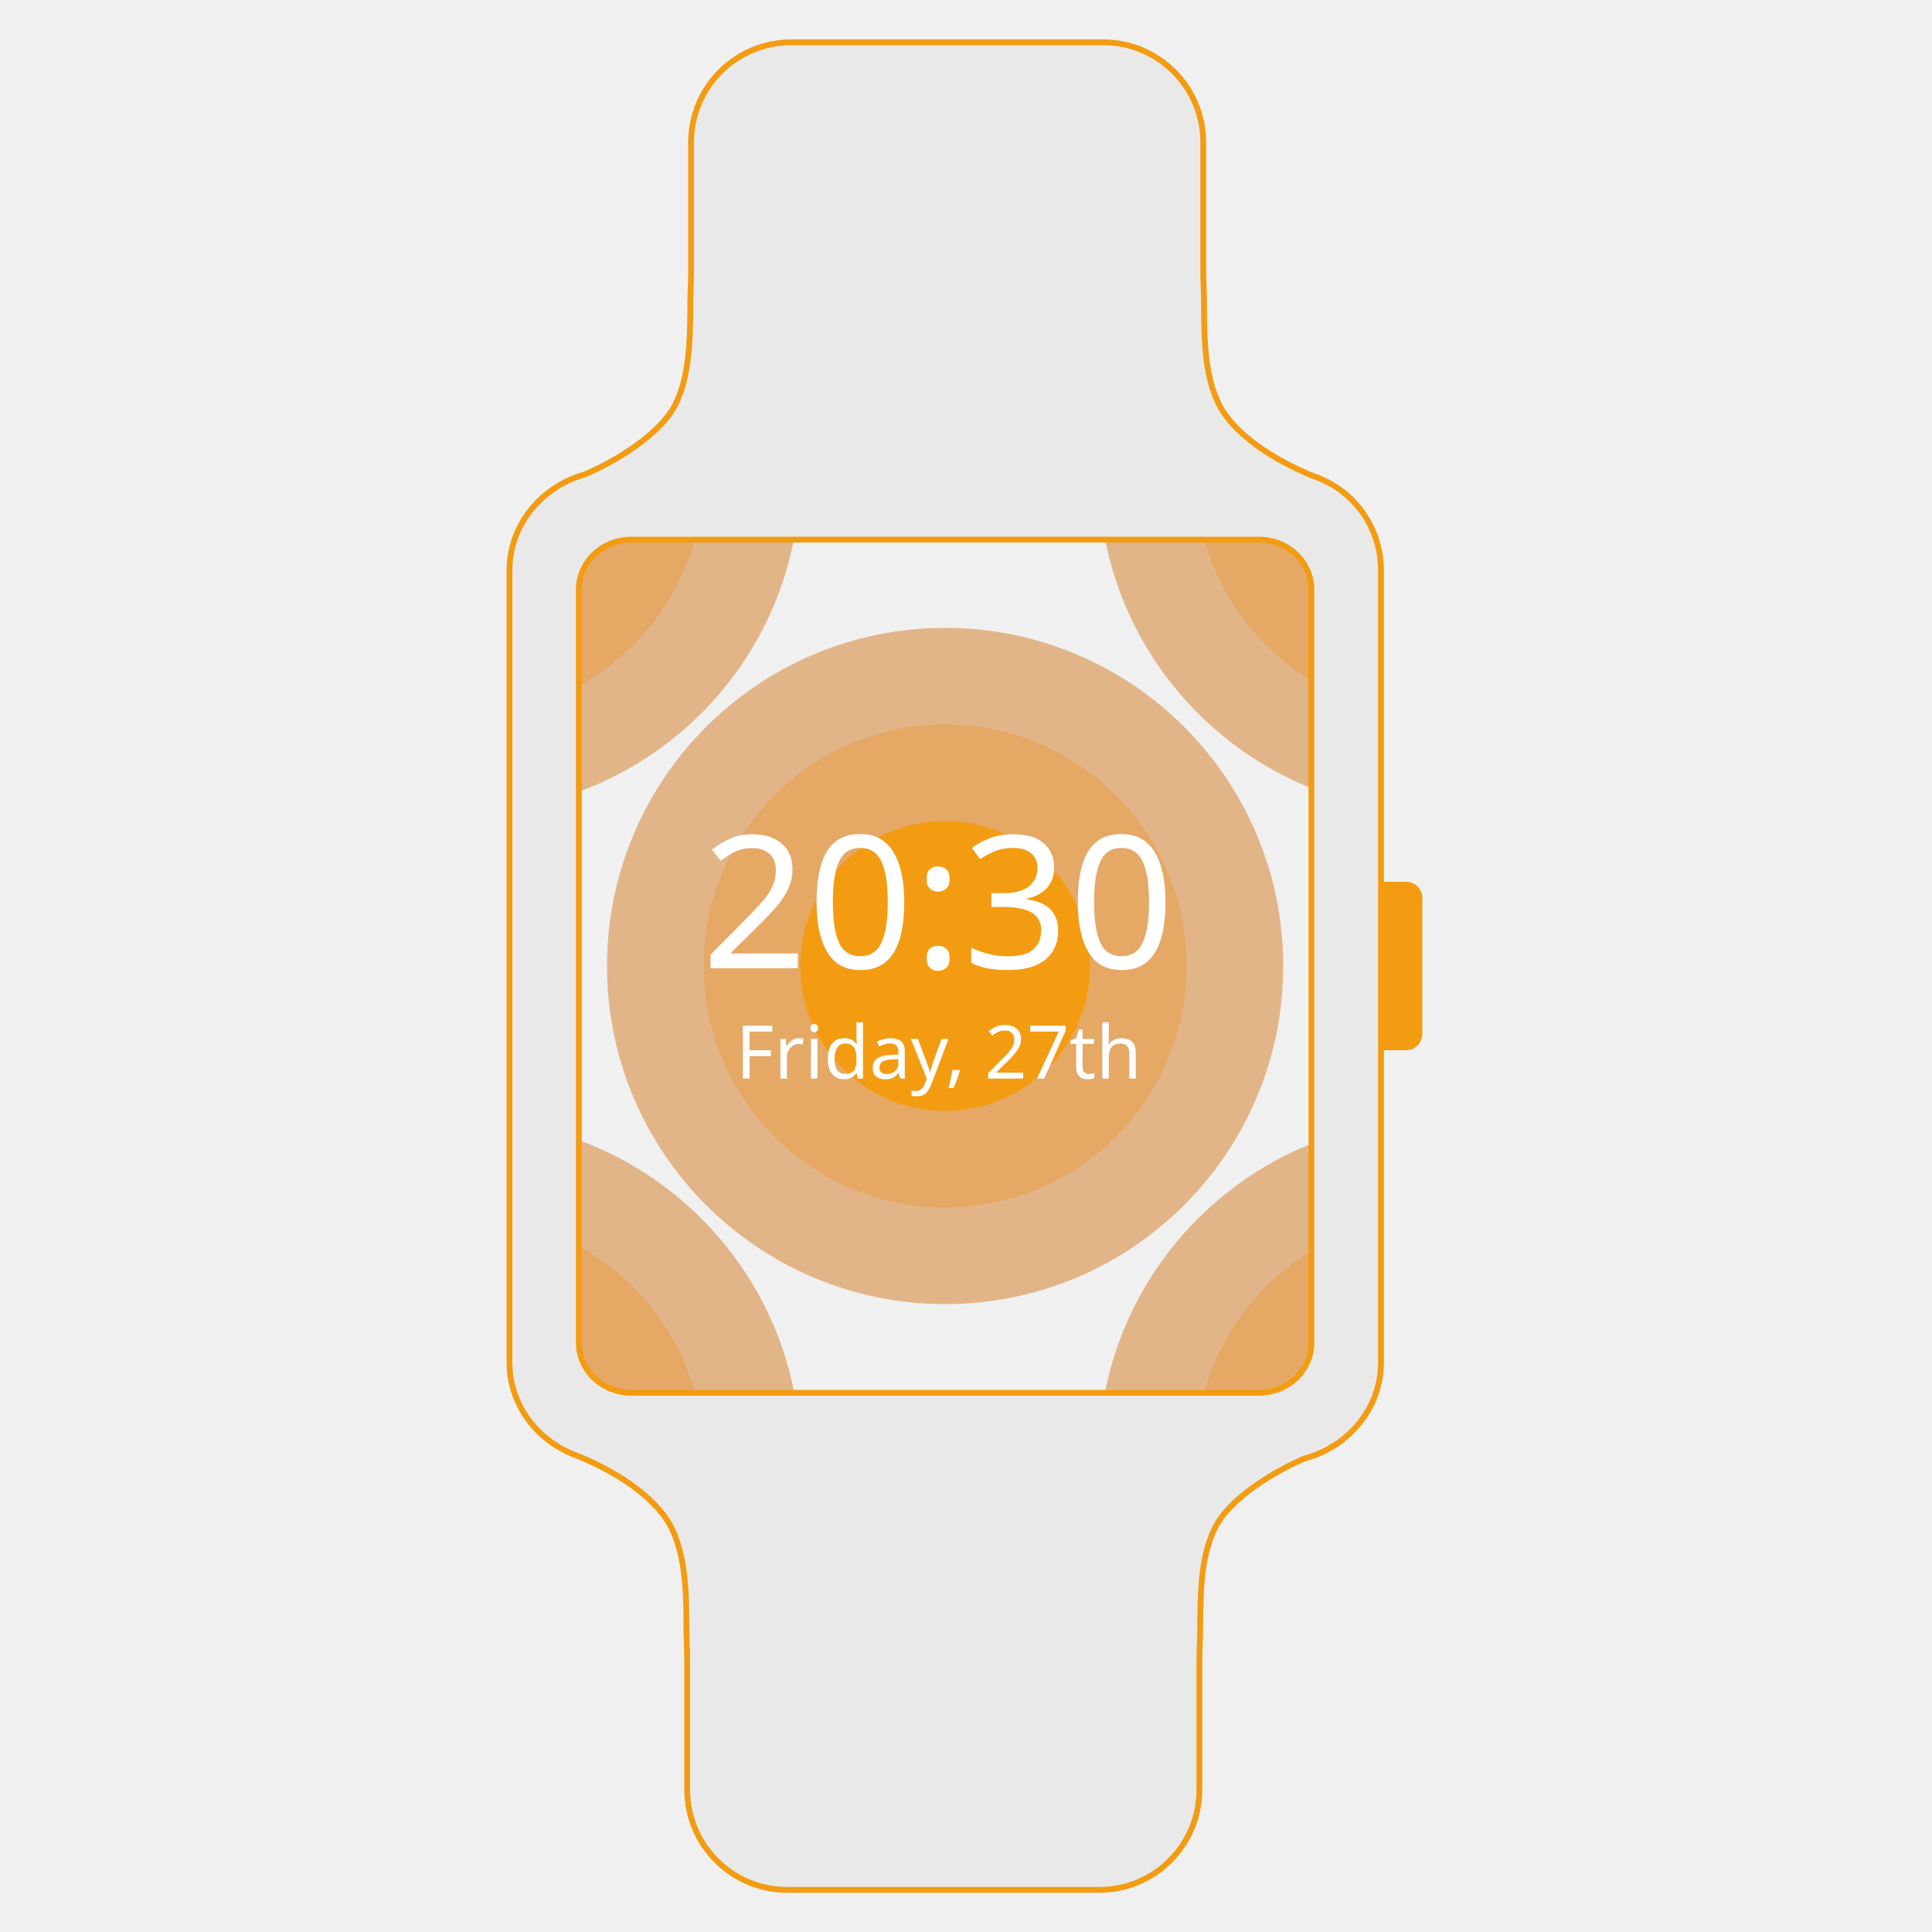
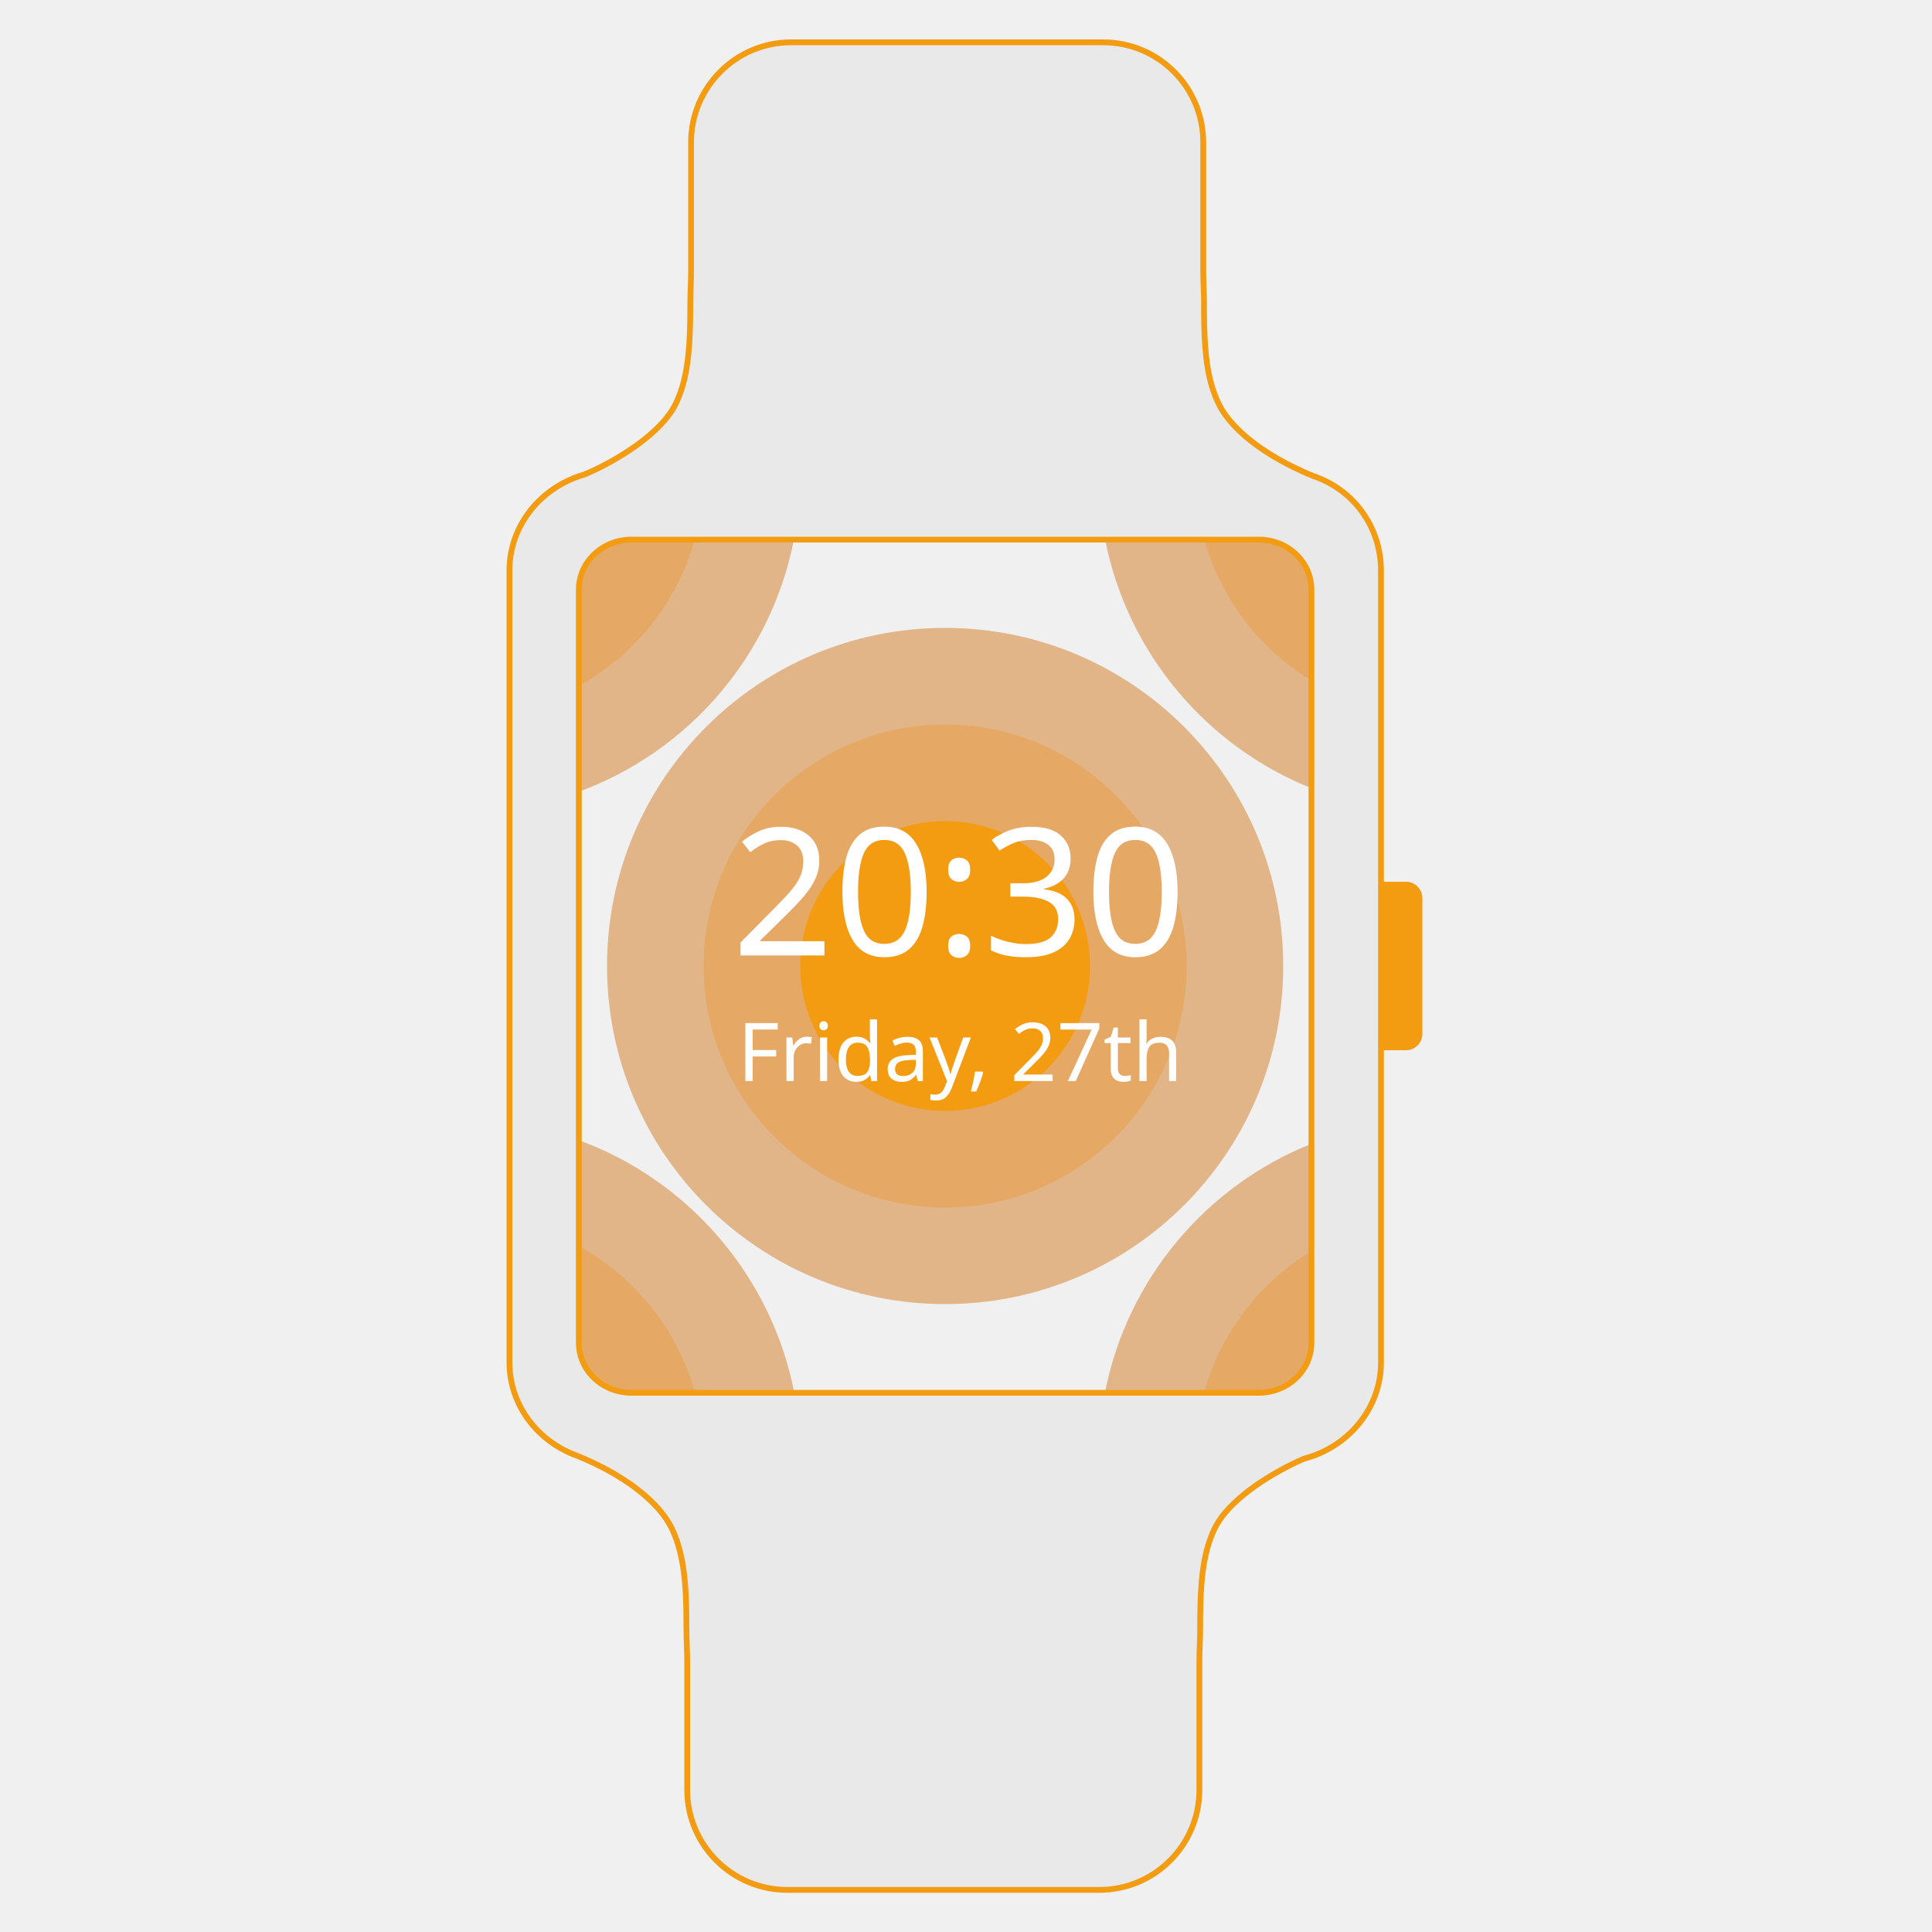
<svg xmlns="http://www.w3.org/2000/svg" version="1.1" id="Layer_1" x="0px" y="0px" viewBox="0 0 1000 1000" style="enable-background:new 0 0 1000 1000;" xml:space="preserve">
  <style type="text/css">
	.st0{fill:#E2B588;}
	.st1{fill:#E5A865;}
	.st2{fill:#F39C12;}
	.st3{fill:#E9E9E9;stroke:#F39C12;stroke-width:3;stroke-miterlimit:10;}
	.st4{fill:#FFFFFF;}
	.st5{font-family:'Poppins-Regular';}
- 	.st6{font-size:95.765px;}
- 	.st7{font-size:38.306px;}
+ 	.st6{font-size:92px;}
+ 	.st7{font-size:42px;}
</style>
  <g>
    <circle class="st0" cx="489.2" cy="500" r="175" />
    <circle class="st1" cx="489.2" cy="500" r="125" />
    <circle class="st2" cx="489.2" cy="500" r="75" />
  </g>
  <g>
    <path class="st0" d="M414.2,754.5c0,51.9-22.6,98.5-58.4,130.5v-25.3c0-5.3-0.4-11.4-0.4-16.5c0-13.7-0.3-25.9-2.5-36.6   c-1.1-5.3-2.6-10.3-4.8-15c-3.3-7.1-9.6-14.2-18.1-20.8c-4.7-3.6-10.1-7.1-16-10.3c-4.7-2.5-9.7-4.9-14.9-7   c-20.6-7.3-35.3-26.3-35.3-48.4V581.2c12.4,1.7,24.4,4.8,35.9,9c56.7,20.8,99.6,70.2,111.4,130.6   C413.1,731.7,414.2,743,414.2,754.5z" />
    <path class="st1" d="M364.2,754.5c0,18.6-4.1,36.2-11.3,52.1c-1.1-5.3-2.6-10.3-4.8-15c-3.3-7.1-9.6-14.2-18.1-20.8   c-4.7-3.6-10.1-7.1-16-10.3c-4.7-2.5-9.7-4.9-14.9-7c-20.6-7.3-35.3-26.3-35.3-48.4v-73.2c12.8,2.5,24.8,7,35.9,13.1   c29,16,50.9,43.2,60,75.8C362.7,731.5,364.2,742.8,364.2,754.5z" />
    <path class="st2" d="M314.2,754.5c0,2-0.1,4-0.2,6c-4.7-2.5-9.7-4.9-14.9-7c-20.6-7.3-35.3-26.3-35.3-48.4v-21.5   C293.2,693.8,314.2,721.7,314.2,754.5z" />
  </g>
  <g>
    <path class="st0" d="M414.2,245.5c0,11.6-1.1,22.9-3.3,33.9c-11.8,60.4-54.7,109.6-111.3,130.4c-11.4,4.2-23.5,7.3-35.9,9V295.1   c0-23.3,16.4-43.2,38.8-49.6c3.9-1.7,7.8-3.6,11.5-5.5c17-9,30.9-20.5,36-31.6c1.8-3.8,3.1-7.8,4.2-12.1   c2.8-11.5,3.1-24.6,3.1-39.6c0-5.1,0.4-11.2,0.4-16.5v-23.5C392.5,148.7,414.2,194.6,414.2,245.5z" />
    <path class="st1" d="M364.2,245.5c0,11.7-1.6,23.1-4.6,33.9c-9.1,32.5-31,59.6-59.9,75.6c-11,6.1-23.1,10.6-35.9,13.1v-73   c0-23.3,16.4-43.2,38.8-49.6c3.9-1.7,7.8-3.6,11.5-5.5c17-9,30.9-20.5,36-31.6c1.8-3.8,3.1-7.8,4.2-12.1   C360.7,211.4,364.2,228,364.2,245.5z" />
    <path class="st2" d="M314.2,245.5c0,32.8-21.1,60.7-50.5,70.9v-21.3c0-23.3,16.4-43.2,38.8-49.6c3.9-1.7,7.8-3.6,11.5-5.5   C314.2,241.8,314.2,243.7,314.2,245.5z" />
  </g>
  <g>
    <path class="st0" d="M714.7,581.9v123.2c0,23.7-16.9,43.8-39.8,49.8c-2.1,0.9-4.1,1.9-6.1,2.8c-19,9.4-34.8,21.8-40.4,33.8   c-0.8,1.8-1.6,3.7-2.3,5.6c-4.5,13-5,28.2-5,46.1c0,5.1-0.4,11.2-0.4,16.5V879c-32.1-31.7-52-75.8-52-124.5   c0-11.5,1.1-22.8,3.2-33.6C583.4,662,624.4,613.7,678.8,592C690.2,587.4,702.2,584,714.7,581.9z" />
    <path class="st1" d="M714.7,632.9v72.2c0,23.7-16.9,43.8-39.8,49.8c-2.1,0.9-4.1,1.9-6.1,2.8c-19,9.4-34.8,21.8-40.4,33.8   c-0.8,1.8-1.6,3.7-2.3,5.6c-4.8-13.3-7.5-27.7-7.5-42.7c0-11.7,1.6-22.9,4.6-33.6c8.6-30.8,28.7-56.9,55.5-73.2   C689.8,641,701.8,635.9,714.7,632.9z" />
    <path class="st2" d="M714.7,685.3v19.8c0,23.7-16.9,43.8-39.8,49.8c-2.1,0.9-4.1,1.9-6.1,2.8c-0.1-1.1-0.1-2.2-0.1-3.3   C668.8,723.4,687.7,696.7,714.7,685.3z" />
  </g>
  <g>
    <path class="st0" d="M714.7,295.1v123c-12.5-2.1-24.5-5.5-35.9-10.1c-54.3-21.7-95.2-69.9-106.8-128.7c-2.2-11-3.3-22.3-3.3-33.9   c0-49.7,20.7-94.5,54-126.4v21.2c0,5.3,0.4,11.4,0.4,16.5c0,16.6,0.5,30.9,4.1,43.2c0.9,2.9,1.9,5.7,3.2,8.4   c5.5,12,19.9,23.9,38.4,33.1c3.5,1.7,7.1,3.4,10.9,4.9l0,0C700.7,253.5,714.7,272.7,714.7,295.1z" />
    <path class="st1" d="M714.7,295.1v72c-12.9-3-25-8.1-35.9-14.8c-26.7-16.2-46.8-42.2-55.4-72.9c-3-10.8-4.6-22.1-4.6-33.9   c0-16,3-31.4,8.5-45.5c0.9,2.9,1.9,5.7,3.2,8.4c5.5,12,19.9,23.9,38.4,33.1c3.5,1.7,7.1,3.4,10.9,4.9l0,0   C700.7,253.5,714.7,272.7,714.7,295.1z" />
    <path class="st2" d="M714.7,295.1v19.6c-27-11.3-46-38-46-69.2c0-1.3,0-2.7,0.1-4c3.5,1.7,7.1,3.4,10.9,4.9l0,0   C700.7,253.5,714.7,272.7,714.7,295.1z" />
  </g>
  <path class="st2" d="M714.7,456.4h13.1c4.6,0,8.4,3.8,8.4,8.4v70.4c0,4.6-3.8,8.4-8.4,8.4h-13.1V456.4L714.7,456.4L714.7,456.4z" />
  <path class="st3" d="M679.8,246.4L679.8,246.4c-3.8-1.5-7.4-3.2-10.9-4.9c-18.5-9.2-32.9-21.1-38.4-33.1c-1.3-2.7-2.3-5.5-3.2-8.4  c-3.7-12.4-4.1-26.6-4.1-43.2c0-5.1-0.4-11.2-0.4-16.5V73.7c0-28.6-23.2-51.8-51.8-51.8H409.5c-28.6,0-51.8,23.2-51.8,51.8v66.6  c0,5.3-0.4,11.4-0.4,16.5c0,15-0.4,28.1-3.1,39.6c-1,4.2-2.4,8.2-4.2,12.1c-5.1,11-19,22.5-36,31.6c-3.7,2-7.5,3.8-11.5,5.5  c-22.4,6.4-38.8,26.2-38.8,49.6v410c0,22.2,14.7,41.1,35.3,48.4c5.2,2.1,10.2,4.5,14.9,7c5.9,3.2,11.3,6.6,16,10.3  c8.5,6.5,14.8,13.7,18.1,20.8c2.2,4.7,3.7,9.7,4.8,15c2.2,10.8,2.5,22.9,2.5,36.6c0,5.1,0.4,11.2,0.4,16.5v66.6  c0,28.6,23.2,51.8,51.8,51.8H569c28.6,0,51.8-23.2,51.8-51.8v-66.6c0-5.3,0.4-11.4,0.4-16.5c0-17.9,0.5-33.1,5-46.1  c0.7-1.9,1.4-3.8,2.3-5.6c5.5-12,21.4-24.4,40.4-33.8c2-1,4-1.9,6.1-2.8c22.9-6,39.8-26.1,39.8-49.8v-410  C714.7,272.7,700.7,253.5,679.8,246.4z M678.8,695c0,14.3-12.2,25.9-27.2,25.9H326.8c-15,0-27.2-11.6-27.2-25.9V305.2  c0-14.3,12.2-25.9,27.2-25.9h324.8c15,0,27.2,11.6,27.2,25.9V695z" />
  <g>
-     <text transform="matrix(1 0 0 1 363.1768 501.1387)" class="st4 st5 st6">20:30</text>
-     <text transform="matrix(1 0 0 1 380.7847 558.2554)" class="st4 st5 st7">Friday, 27th</text>
+     <text transform="matrix(1 0 0 1 378.8835 494.5415)" class="st4 st5 st6">20:30</text>
+     <text transform="matrix(1 0 0 1 381.7168 559.5416)" class="st4 st5 st7">Friday, 27th</text>
  </g>
</svg>
